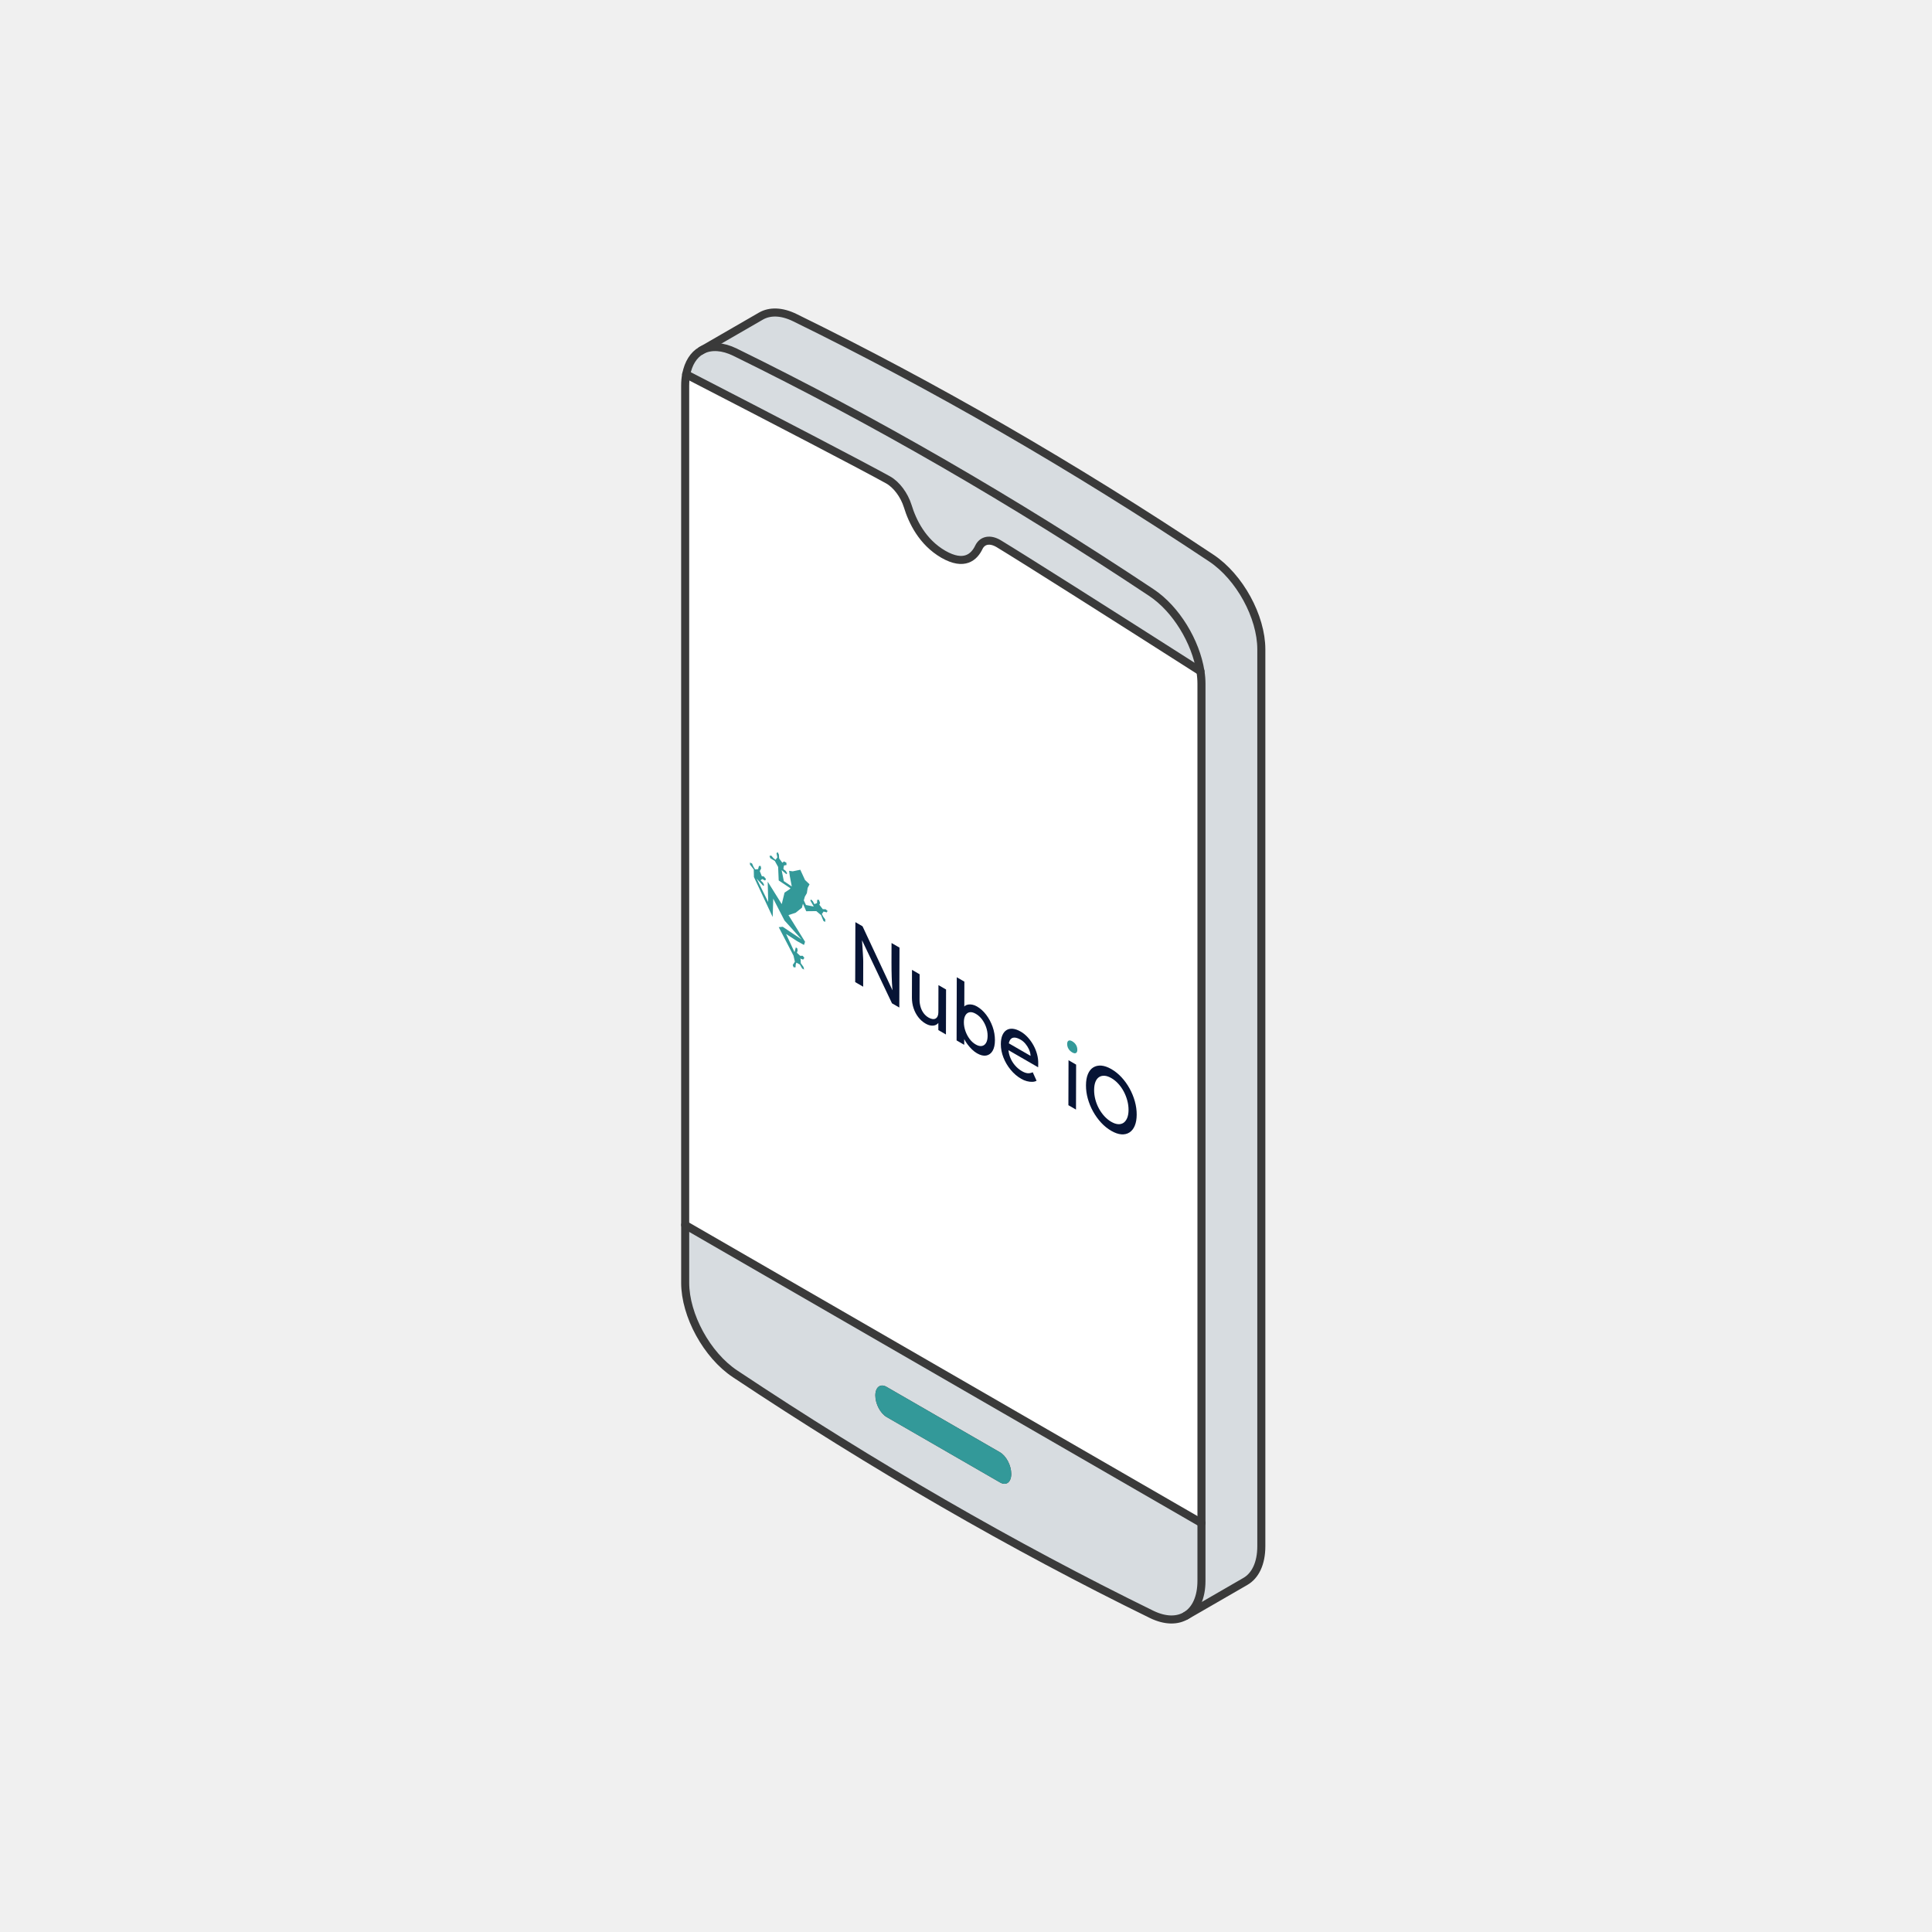
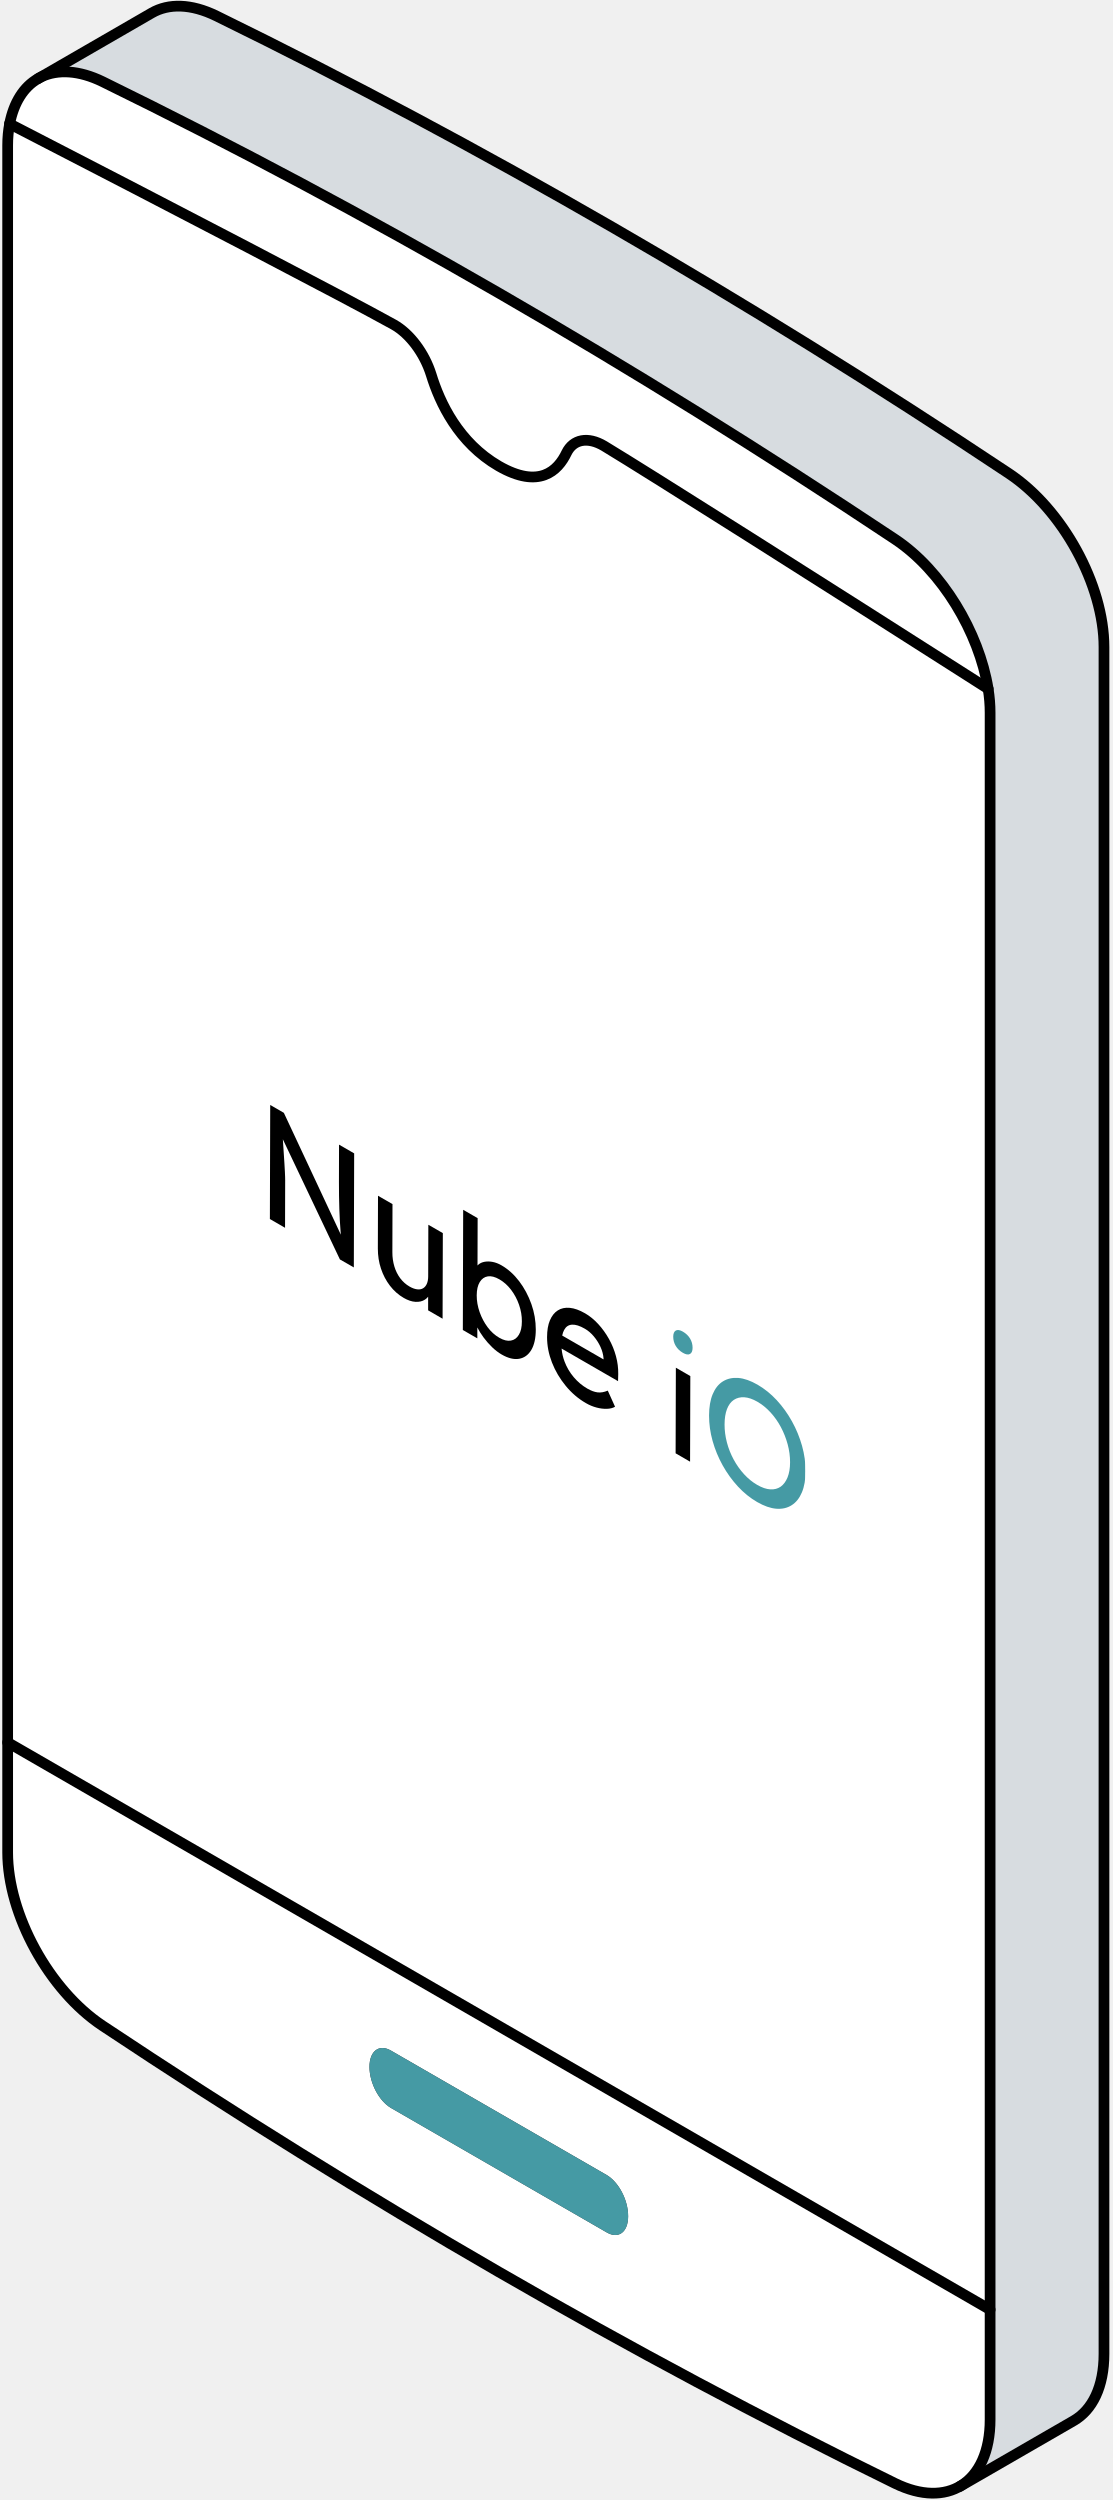
- <svg xmlns="http://www.w3.org/2000/svg" id="Nube_iO_Mobile_App_Launched" data-name="Nube iO Mobile App Launched" viewBox="0 0 1200 1200">
-   <defs>
-     <style>
-       .cls-1 {
-         fill: #399;
-       }
- 
-       .cls-2 {
-         stroke: #3a3a3a;
-         stroke-linecap: round;
-         stroke-linejoin: round;
-         stroke-width: 5px;
-       }
- 
-       .cls-2, .cls-3 {
-         fill: none;
-       }
- 
-       .cls-4 {
-         fill: #fff;
-       }
- 
-       .cls-5 {
-         fill: #d7dce0;
-       }
- 
-       .cls-6 {
-         clip-path: url(#clippath-1);
-       }
- 
-       .cls-7 {
-         isolation: isolate;
-       }
- 
-       .cls-8 {
-         fill: #373a3a;
-       }
- 
-       .cls-9 {
-         clip-path: url(#clippath);
-       }
- 
-       .cls-10 {
-         fill: #071435;
-       }
-     </style>
-     <clipPath id="clippath">
-       <polygon class="cls-3" points="465.68 585.09 465.86 519.32 706.11 658.03 705.92 723.8 465.68 585.09" />
-     </clipPath>
-     <clipPath id="clippath-1">
-       <polyline class="cls-3" points="465.86 519.32 706.11 658.03 705.92 723.8 465.68 585.09 465.86 519.32" />
-     </clipPath>
-   </defs>
-   <g>
-     <g>
-       <path class="cls-5" d="M783.44,403.29v557.11c0,10.69-3.76,18.3-9.91,21.84l-36.62,21.15-.03-.03c5.81-3.63,9.38-11.1,9.38-21.51V424.74c0-2.55-.21-5.15-.64-7.81-2.95-18.42-15.09-38.62-30.37-48.8-86.12-57.3-172.6-107.21-258.69-149.38-7.7-3.76-14.64-4.07-19.99-1.58-.19.11-.39.19-.55.3l36.6-21.15c5.48-3.16,12.84-3.07,21.09.97,86.12,42.16,172.6,92.07,258.72,149.38,17.5,11.65,31,36.35,31,56.61Z" />
-       <path class="cls-5" d="M746.26,945.98v35.88c0,10.41-3.57,17.88-9.38,21.51-5.54,3.46-13.09,3.49-21.62-.66-86.12-42.16-172.6-92.1-258.69-149.38-17.5-11.63-30.98-36.37-30.98-56.58v-35.9l320.67,185.14ZM628.11,915.5c0-2.63-.75-5.41-2.02-7.83-1.28-2.45-3.05-4.48-4.98-5.62l-70.4-40.61c-3.88-2.27-7.03.11-7.03,5.32,0,2.57.78,5.38,2.05,7.81,1.27,2.42,3.05,4.46,4.98,5.59l70.4,40.61c3.88,2.27,7-.11,7-5.26Z" />
-       <path class="cls-4" d="M746.26,424.74v521.24l-320.67-185.14V239.6c0-2.55.19-4.9.64-7.06,55.81,28.76,110.12,57.05,125.32,65.5,5.34,2.96,10.1,9.44,12.26,16.31,2.85,9.33,8.97,22.28,22.09,29.9,13.15,7.56,19.27,1.63,22.12-4.35,2.16-4.4,6.92-5.4,12.26-2.21,15.2,9.19,69.54,43.63,125.35,79.26.44,2.66.64,5.26.64,7.81Z" />
-       <path class="cls-5" d="M715.25,368.13c15.28,10.19,27.54,30.37,30.37,48.8-55.81-35.63-110.15-70.06-125.35-79.26-5.34-3.18-10.1-2.19-12.26,2.21-2.85,5.98-8.97,11.9-22.12,4.35-13.12-7.61-19.24-20.57-22.09-29.9-2.16-6.87-6.92-13.34-12.26-16.31-15.2-8.44-69.51-36.73-125.32-65.5,1.27-7,4.6-12.08,9.25-14.74.17-.14.36-.24.55-.32.17-.11.36-.19.55-.3,5.34-2.49,12.29-2.19,19.99,1.58,86.09,42.16,172.57,92.07,258.69,149.38Z" />
-       <path class="cls-8" d="M626.09,907.67c1.27,2.42,2.02,5.2,2.02,7.83,0,5.15-3.13,7.53-7,5.26l-70.4-40.61c-1.94-1.13-3.71-3.17-4.98-5.59-1.27-2.42-2.05-5.23-2.05-7.81,0-5.2,3.16-7.59,7.03-5.32l70.4,40.61c1.94,1.13,3.7,3.17,4.98,5.62Z" />
-     </g>
-     <g>
-       <path class="cls-2" d="M425.58,760.84v35.9c0,20.21,13.48,44.96,30.98,56.58,86.09,57.28,172.57,107.21,258.69,149.38,8.53,4.15,16.08,4.12,21.62.66,5.81-3.63,9.38-11.1,9.38-21.51V424.74c0-2.55-.21-5.15-.64-7.81-2.95-18.42-15.09-38.62-30.37-48.8-86.12-57.3-172.6-107.21-258.69-149.38-7.7-3.76-14.64-4.07-19.99-1.58-.19.11-.39.19-.55.3-.19.08-.39.18-.55.32-4.65,2.66-7.89,7.75-9.25,14.74-.42,2.16-.64,4.51-.64,7.06v521.24Z" />
-       <path class="cls-2" d="M745.62,416.94c-55.81-35.63-110.15-70.06-125.35-79.26-5.34-3.18-10.1-2.19-12.26,2.21-2.85,5.98-8.97,11.9-22.12,4.35-13.12-7.61-19.24-20.57-22.09-29.9-2.16-6.87-6.92-13.34-12.26-16.31-15.2-8.44-69.51-36.73-125.32-65.5,0-.06-.03-.06-.03-.06" />
-       <line class="cls-2" x1="746.26" y1="945.98" x2="425.58" y2="760.84" />
-       <path class="cls-1" d="M628.11,915.5c0-2.63-.75-5.41-2.02-7.83-1.28-2.45-3.05-4.48-4.98-5.62l-70.4-40.61c-3.88-2.27-7.03.11-7.03,5.32,0,2.57.78,5.38,2.05,7.81,1.27,2.42,3.05,4.46,4.98,5.59l70.4,40.61c3.88,2.27,7-.11,7-5.26Z" />
-       <path class="cls-2" d="M435.47,217.81l.55-.32,36.6-21.15c5.48-3.16,12.84-3.07,21.09.97,86.12,42.16,172.6,92.07,258.72,149.38,17.5,11.65,31,36.35,31,56.61v557.11c0,10.69-3.76,18.3-9.91,21.84l-37.15,21.45" />
-     </g>
-   </g>
-   <g class="cls-7">
-     <g class="cls-9">
-       <g class="cls-6">
-         <path class="cls-1" d="M482.98,529.2h-.02s-.65.83-.65.83l.51,2.49-1.1,1.54-1.33-1.08-1.37-1.58-1.11.26.56,1.4,2.77,1.68,1.93,3.49c.08.16.13.25.14.27l.36,8.36s4.54,3.04,7.29,4.88l-.41.51-3.25,2.17-1.75,7.14-8.71-13.94.3,12.66-7.16-14.51h.02s1.26,1.38,1.26,1.38l2.79,3.05.59-.43-.73-1.52-1.35-1.31-.18-.1,1.03-.86,1.81.94.55-.92-1.33-1.62-1.28-.19-1.24-3.15v-.03s.84-1.55.84-1.55l-.28-1.62-1.09.05-.52,1.97-1.86.13-1.02-1.66-.85-1.97-1.35-.64.02,1.26,2.36,3.05.11,4.71,11.65,24.85.35-11.55.14.4,6.84,13.29,10.61,11.77-11.71-7.85-2.47.23,9.17,17.69.85,3.77-1.34,2.05.53,1.39,1.23.06.1-1.72.43-1.22,2.18,1.23,1.38,2.42,1.23.68-.39-1.66-1.59-2.19-.08-.16-.11-2.29-.32-.59,1.87.69.78-1.05-1.01-1.33-1.61.02-1.81-1.69h-.01s-.18-.36-.18-.36h-.03s.46-1.15.46-1.15l-.24-1.49-.89-.49-.59,2.1-.23.8h-.01s-5.22-11.27-5.22-11.27l6.81,4.41,4.31,2.4.68-1.97-10.31-16.57c.1,0,4.44-1.45,4.44-1.45l3.93-3.15s.36-1.46.61-2.47l2.06,4.66,6.27-.07,2.96,2.52,1.44,3.58,1.07.64.13-1.49-1.27-1.72-.9-1.7,1.09-1.56,1.9.52v.03s.58-.93.58-.93l-1.26-1.06-1.73-.03-2.12-2.75.44-1.13-.73-1.96-1.06.03-.1,2.04-1.66.62-.95-1.8-1.13-1.09-.42.67,2.13,3.75h0s-4.85-.99-4.85-.99l-1.34-2.89.63-2.24,1.27-2.2.5-3.28,1.17-2.24-2.83-2.68-2.92-6.35-4.72.98-2.24-.32.45,3.3,1.22,6.42h0s-4.94-3.33-4.94-3.33l-1.36-6.84.13.11.57.5,2.26,1.95.47-.6-.88-1.44-1.33-1.01-.11-.59.38-1.8,1.53-.26-.05-1.42-1.51-.84-1.03.83-1.93-2.61-.05-.16-.15-2.32-.85-1.59" />
-         <path class="cls-10" d="M531.19,610v.02s0-.02,0-.02M558.7,588.58l-4.95-2.86-.03,12.24c0,1.56,0,3.08.03,4.55.03,1.48.06,2.89.1,4.24.04,1.37.1,2.66.17,3.89.07,1.24.15,2.4.24,3.5.03.33.05.65.08.97l-18.6-39.77-4.45-2.57-.11,37.23,4.95,2.86.04-15.49c0-.32,0-.69-.02-1.13-.02-.44-.04-.98-.07-1.66-.03-.67-.08-1.55-.15-2.64-.07-1.09-.17-2.43-.26-4-.08-1.14-.16-2.46-.26-3.97l18.62,39.21,4.55,2.62.11-37.24" />
-         <path class="cls-10" d="M571.19,605.13l-4.73-2.73-.05,17.24c0,2.3.33,4.49,1.02,6.55.69,2.07,1.66,3.93,2.93,5.58,1.27,1.65,2.76,2.98,4.47,3.96h-.01c1.39.8,2.66,1.23,3.86,1.3,1.2.07,2.24-.16,3.11-.73.4-.26.74-.57,1.03-.94v4.45s4.72,2.73,4.72,2.73l.08-27.94-4.73-2.73-.05,16.82c0,.99-.16,1.83-.46,2.5-.31.67-.73,1.15-1.27,1.45-.53.3-1.17.4-1.91.3-.74-.09-1.54-.38-2.43-.89-1.2-.69-2.21-1.59-3.06-2.72-.83-1.12-1.48-2.4-1.91-3.85s-.66-2.99-.65-4.62l.04-15.75" />
-         <path class="cls-10" d="M606.04,648.75c-1.44-.83-2.71-1.97-3.81-3.45-1.1-1.48-1.96-3.11-2.6-4.92-.63-1.8-.96-3.67-.95-5.48s.34-3.25.98-4.31c.65-1.07,1.52-1.69,2.62-1.87,1.11-.18,2.38.15,3.82.98s2.71,1.97,3.81,3.42c1.11,1.47,1.97,3.09,2.59,4.88.62,1.8.93,3.56.92,5.41s-.33,3.31-.98,4.37c-.64,1.08-1.51,1.71-2.62,1.9-1.1.2-2.36-.11-3.76-.92h-.01M599,609.72l-4.73-2.73-.11,39.23,4.73,2.73v-3.55c.56,1.08,1.23,2.16,2.04,3.26.85,1.14,1.78,2.2,2.8,3.19,1.03.99,2.06,1.77,3.1,2.37,2.11,1.22,4.01,1.69,5.69,1.4,1.68-.29,3.02-1.26,3.99-2.89.97-1.64,1.46-3.87,1.46-6.66s-.47-5.58-1.44-8.32c-.98-2.75-2.31-5.23-3.98-7.44-1.68-2.21-3.61-3.95-5.78-5.2-.98-.57-1.95-.93-2.89-1.11-.96-.18-1.83-.19-2.65-.04-.81.16-1.48.46-2,.93-.1.08-.19.18-.28.27l.04-15.42" />
-         <path class="cls-10" d="M626.59,648.03c.15-.72.36-1.34.64-1.84.58-1.08,1.44-1.65,2.57-1.72,1.14-.07,2.53.37,4.19,1.33,1.05.6,2,1.42,2.89,2.46.89,1.05,1.62,2.2,2.2,3.45.58,1.27.91,2.51,1,3.73v.37s-13.48-7.78-13.48-7.78M633.99,640.75c-1.77-1.02-3.42-1.62-4.94-1.76-1.52-.14-2.82.14-3.91.84-1.1.7-1.95,1.78-2.57,3.24-.62,1.45-.92,3.29-.93,5.48,0,2.77.53,5.53,1.6,8.28,1.08,2.76,2.58,5.3,4.49,7.62,1.91,2.33,4.11,4.21,6.58,5.63h0c1.13.66,2.29,1.14,3.47,1.45,1.18.32,2.3.45,3.36.42,1.06-.03,1.96-.25,2.69-.68l-2.37-5.26c-1.2.51-2.32.7-3.34.57-1.04-.13-2.14-.55-3.33-1.23-1.68-.97-3.17-2.22-4.45-3.74-1.29-1.53-2.28-3.21-2.98-5.06-.53-1.39-.85-2.81-.98-4.27l18.43,10.64.06-2.31c.03-1.94-.21-3.89-.74-5.84-.53-1.97-1.29-3.83-2.28-5.61-1-1.79-2.16-3.41-3.5-4.87-1.35-1.47-2.8-2.65-4.36-3.55" />
-         <polyline class="cls-10" points="668.4 661.26 663.68 658.53 663.6 686.46 668.32 689.19 668.4 661.26" />
-         <path class="cls-1" d="M666.01,646.77c-.98-.56-1.75-.69-2.32-.38-.56.31-.85.98-.86,2.01,0,1.09.28,2.11.82,3.02.55.92,1.33,1.67,2.33,2.25s1.75.69,2.31.38c.57-.31.85-.98.86-2,0-1.1-.27-2.11-.82-3.03s-1.36-1.69-2.33-2.25" />
-         <path class="cls-10" d="M690.23,696.78c-1.56-.9-2.99-2.07-4.29-3.49-1.31-1.43-2.43-3.02-3.39-4.78-.95-1.76-1.7-3.63-2.21-5.6s-.77-3.89-.76-5.88.27-3.65.79-5c.52-1.36,1.27-2.35,2.23-3,.97-.64,2.11-.93,3.41-.85,1.3.07,2.74.57,4.29,1.46s2.99,2.07,4.29,3.49c1.31,1.43,2.43,3.03,3.37,4.79.94,1.77,1.68,3.64,2.21,5.6.53,1.96.79,3.92.79,5.86s-.28,3.6-.82,4.94c-.54,1.34-1.29,2.35-2.23,3.03-.96.66-2.08.97-3.39.89-1.3-.07-2.74-.57-4.29-1.46M690.32,664.06c-2.26-1.3-4.36-2.04-6.27-2.19-1.91-.14-3.59.24-5.02,1.13-1.43.89-2.54,2.29-3.32,4.16s-1.18,4.2-1.19,6.96.37,5.54,1.15,8.31c.78,2.78,1.88,5.44,3.29,7.98,1.42,2.55,3.09,4.85,4.99,6.91,1.91,2.06,4,3.74,6.26,5.05s4.36,2.04,6.27,2.19c1.91.14,3.59-.24,5.02-1.16,1.43-.91,2.54-2.31,3.32-4.18.79-1.87,1.19-4.18,1.2-6.91s-.37-5.48-1.15-8.26c-.78-2.77-1.87-5.45-3.28-7.99-1.42-2.57-3.09-4.88-4.99-6.94-1.91-2.06-4-3.74-6.26-5.05" />
-       </g>
+ <svg xmlns="http://www.w3.org/2000/svg" width="363" height="816" viewBox="0 0 363 816" fill="none">
+   <path d="M360.349 211.18V768.29C360.349 778.98 356.589 786.59 350.439 790.13L313.819 811.28L313.789 811.25C319.599 807.62 323.169 800.15 323.169 789.74V232.64C323.169 230.09 322.959 227.49 322.529 224.83C319.579 206.41 307.439 186.21 292.159 176.03C206.049 118.72 119.569 68.81 33.48 26.65C25.779 22.89 18.84 22.58 13.489 25.07C13.3 25.18 13.1 25.26 12.94 25.37L49.529 4.23C55.01 1.07 62.37 1.16 70.62 5.2C156.739 47.36 243.219 97.27 329.339 154.58C346.839 166.23 360.339 190.93 360.339 211.19L360.349 211.18Z" fill="#D7DCE0" />
+   <path d="M323.17 753.87V789.75C323.17 800.16 319.6 807.63 313.79 811.26C308.25 814.72 300.7 814.75 292.17 810.6C206.05 768.44 119.57 718.5 33.48 661.22C15.98 649.59 2.5 624.85 2.5 604.64V568.74L323.17 753.88V753.87ZM205.03 723.39C205.03 720.76 204.28 717.98 203.01 715.56C201.73 713.11 199.96 711.08 198.03 709.94L127.63 669.33C123.75 667.06 120.6 669.44 120.6 674.65C120.6 677.22 121.38 680.03 122.65 682.46C123.92 684.88 125.7 686.92 127.63 688.05L198.03 728.66C201.91 730.93 205.03 728.55 205.03 723.4V723.39Z" fill="white" />
+   <path d="M323.17 232.639V753.879L2.5 568.729V47.499C2.5 44.95 2.69 42.599 3.14 40.44C58.95 69.2 113.26 97.49 128.46 105.939C133.8 108.899 138.56 115.379 140.72 122.249C143.57 131.579 149.69 144.529 162.81 152.149C175.96 159.709 182.08 153.779 184.93 147.799C187.09 143.399 191.85 142.399 197.19 145.589C212.39 154.779 266.73 189.219 322.54 224.849C322.98 227.509 323.18 230.109 323.18 232.659L323.17 232.639Z" fill="white" />
+   <path d="M292.171 176.029C307.451 186.219 319.711 206.399 322.541 224.829C266.731 189.199 212.391 154.769 197.191 145.569C191.851 142.389 187.091 143.379 184.931 147.779C182.081 153.759 175.961 159.679 162.811 152.129C149.691 144.519 143.571 131.559 140.721 122.229C138.561 115.359 133.801 108.889 128.461 105.919C113.261 97.479 58.951 69.189 3.141 40.419C4.411 33.419 7.741 28.34 12.391 25.68C12.561 25.54 12.751 25.439 12.941 25.36C13.111 25.25 13.301 25.169 13.491 25.059C18.831 22.57 25.781 22.869 33.481 26.64C119.571 68.799 206.051 118.709 292.171 176.019V176.029Z" fill="white" />
+   <path d="M203 715.56C204.27 717.98 205.02 720.76 205.02 723.39C205.02 728.54 201.89 730.92 198.02 728.65L127.62 688.04C125.68 686.91 123.91 684.87 122.64 682.45C121.37 680.03 120.59 677.22 120.59 674.64C120.59 669.44 123.75 667.05 127.62 669.32L198.02 709.93C199.96 711.06 201.72 713.1 203 715.55V715.56Z" fill="#373A3A" />
+   <path d="M2.5 568.729V604.63C2.5 624.84 15.98 649.59 33.48 661.21C119.57 718.49 206.05 768.42 292.17 810.59C300.7 814.74 308.25 814.71 313.79 811.25C319.6 807.62 323.17 800.15 323.17 789.74V232.64C323.17 230.09 322.96 227.49 322.53 224.83C319.58 206.41 307.44 186.21 292.16 176.03C206.05 118.72 119.57 68.809 33.48 26.649C25.78 22.89 18.84 22.579 13.49 25.07C13.3 25.18 13.1 25.259 12.94 25.369C12.75 25.45 12.55 25.549 12.39 25.689C7.74 28.349 4.5 33.44 3.14 40.429C2.72 42.59 2.5 44.94 2.5 47.489V568.729Z" stroke="black" stroke-width="3.5" stroke-linecap="round" stroke-linejoin="round" />
+   <path d="M322.539 224.83C266.729 189.2 212.389 154.77 197.189 145.57C191.849 142.39 187.089 143.38 184.929 147.78C182.079 153.76 175.959 159.68 162.809 152.13C149.689 144.52 143.569 131.56 140.719 122.23C138.559 115.36 133.799 108.89 128.459 105.92C113.259 97.48 58.949 69.19 3.139 40.42C3.139 40.36 3.109 40.36 3.109 40.36" stroke="black" stroke-width="3.5" stroke-linecap="round" stroke-linejoin="round" />
+   <path d="M323.17 753.87L2.5 568.729" stroke="black" stroke-width="3.5" stroke-linecap="round" stroke-linejoin="round" />
+   <path d="M205.03 723.39C205.03 720.76 204.28 717.98 203.01 715.56C201.73 713.11 199.96 711.08 198.03 709.94L127.63 669.33C123.75 667.06 120.6 669.44 120.6 674.65C120.6 677.22 121.38 680.03 122.65 682.46C123.92 684.88 125.7 686.92 127.63 688.05L198.03 728.66C201.91 730.93 205.03 728.55 205.03 723.4V723.39Z" fill="#459AA4" />
+   <path d="M12.381 25.7L12.931 25.38L49.531 4.23C55.011 1.07 62.371 1.16 70.621 5.2C156.741 47.36 243.221 97.27 329.341 154.58C346.841 166.23 360.341 190.93 360.341 211.19V768.3C360.341 778.99 356.581 786.6 350.431 790.14L313.281 811.59" stroke="black" stroke-width="3.5" stroke-linecap="round" stroke-linejoin="round" />
+   <mask id="mask0_936_4287" style="mask-type:luminance" maskUnits="userSpaceOnUse" x="22" y="307" width="242" height="205">
+     <path d="M22.59 372.979L22.78 307.209L263.03 445.919L262.84 511.689L22.59 372.979Z" fill="white" />
+   </mask>
+   <g mask="url(#mask0_936_4287)">
+     <mask id="mask1_936_4287" style="mask-type:luminance" maskUnits="userSpaceOnUse" x="22" y="307" width="242" height="205">
+       <path d="M22.78 307.209L263.03 445.919L262.84 511.689L22.59 372.979L22.78 307.209Z" fill="white" />
+     </mask>
+     <g mask="url(#mask1_936_4287)">
+       <path d="M115.61 376.47L110.66 373.61L110.63 385.85C110.63 387.41 110.63 388.93 110.66 390.4C110.69 391.88 110.72 393.29 110.76 394.64C110.8 396.01 110.86 397.3 110.93 398.53C111 399.77 111.08 400.93 111.17 402.03C111.2 402.36 111.22 402.68 111.25 403L92.65 363.23L88.2 360.66L88.09 397.89L93.04 400.75L93.08 385.26C93.08 384.94 93.08 384.57 93.06 384.13C93.04 383.69 93.02 383.15 92.99 382.47C92.96 381.8 92.91 380.92 92.84 379.83C92.77 378.74 92.67 377.4 92.58 375.83C92.5 374.69 92.42 373.37 92.32 371.86L110.94 411.07L115.49 413.69L115.6 376.45" fill="black" />
+       <path d="M128.11 393.02L123.38 390.29L123.33 407.53C123.33 409.83 123.66 412.02 124.35 414.08C125.04 416.15 126.01 418.01 127.28 419.66C128.55 421.31 130.04 422.64 131.75 423.62H131.74C133.13 424.42 134.4 424.85 135.6 424.92C136.8 424.99 137.84 424.76 138.71 424.19C139.11 423.93 139.45 423.62 139.74 423.25V427.7L144.46 430.43L144.54 402.49L139.81 399.76L139.76 416.58C139.76 417.57 139.6 418.41 139.3 419.08C138.99 419.75 138.57 420.23 138.03 420.53C137.5 420.83 136.86 420.93 136.12 420.83C135.38 420.74 134.58 420.45 133.69 419.94C132.49 419.25 131.48 418.35 130.63 417.22C129.8 416.1 129.15 414.82 128.72 413.37C128.29 411.92 128.06 410.38 128.07 408.75L128.11 393" fill="black" />
+       <path d="M162.96 436.64C161.52 435.81 160.25 434.67 159.15 433.19C158.05 431.71 157.19 430.08 156.55 428.27C155.92 426.47 155.59 424.6 155.6 422.79C155.61 420.98 155.94 419.54 156.58 418.48C157.23 417.41 158.1 416.79 159.2 416.61C160.31 416.43 161.58 416.76 163.02 417.59C164.46 418.42 165.73 419.56 166.83 421.01C167.94 422.48 168.8 424.1 169.42 425.89C170.04 427.69 170.35 429.45 170.34 431.3C170.34 433.16 170.01 434.61 169.36 435.67C168.72 436.75 167.85 437.38 166.74 437.57C165.64 437.77 164.38 437.46 162.98 436.65H162.97M155.91 397.61L151.18 394.88L151.07 434.11L155.8 436.84V433.29C156.36 434.37 157.03 435.45 157.84 436.55C158.69 437.69 159.62 438.75 160.64 439.74C161.67 440.73 162.7 441.51 163.74 442.11C165.85 443.33 167.75 443.8 169.43 443.51C171.11 443.22 172.45 442.25 173.42 440.62C174.39 438.98 174.88 436.75 174.88 433.96C174.88 431.16 174.41 428.38 173.44 425.64C172.46 422.89 171.13 420.41 169.46 418.2C167.78 415.99 165.85 414.25 163.68 413C162.7 412.43 161.73 412.07 160.79 411.89C159.83 411.71 158.96 411.7 158.14 411.85C157.33 412.01 156.66 412.31 156.14 412.78C156.04 412.86 155.95 412.96 155.86 413.05L155.9 397.63" fill="black" />
+       <path d="M183.501 435.93C183.651 435.21 183.861 434.59 184.141 434.09C184.721 433.01 185.581 432.44 186.711 432.37C187.851 432.3 189.241 432.74 190.901 433.7C191.951 434.3 192.901 435.12 193.791 436.16C194.681 437.21 195.411 438.36 195.991 439.61C196.571 440.88 196.901 442.12 196.991 443.34V443.71L183.511 435.93M190.911 428.64C189.141 427.62 187.491 427.02 185.971 426.88C184.451 426.74 183.151 427.02 182.061 427.72C180.961 428.42 180.111 429.5 179.491 430.96C178.871 432.41 178.571 434.25 178.561 436.44C178.561 439.21 179.091 441.97 180.161 444.72C181.241 447.48 182.741 450.02 184.651 452.34C186.561 454.67 188.761 456.55 191.231 457.97C192.361 458.63 193.521 459.11 194.701 459.42C195.881 459.74 197.001 459.87 198.061 459.84C199.121 459.81 200.021 459.59 200.751 459.16L198.381 453.9C197.181 454.41 196.061 454.6 195.041 454.47C194.001 454.34 192.901 453.92 191.711 453.24C190.031 452.27 188.541 451.02 187.261 449.5C185.971 447.97 184.981 446.29 184.281 444.44C183.751 443.05 183.431 441.63 183.301 440.17L201.731 450.81L201.791 448.5C201.821 446.56 201.581 444.61 201.051 442.66C200.521 440.69 199.761 438.83 198.771 437.05C197.771 435.26 196.611 433.64 195.271 432.18C193.921 430.71 192.471 429.53 190.911 428.63" fill="black" />
+       <path d="M225.32 449.15L220.6 446.42L220.52 474.36L225.24 477.09L225.32 449.15Z" fill="black" />
+       <path d="M222.92 434.659C221.94 434.099 221.17 433.969 220.6 434.279C220.04 434.589 219.75 435.259 219.74 436.289C219.74 437.379 220.02 438.399 220.56 439.309C221.11 440.229 221.89 440.979 222.89 441.559C223.89 442.139 224.64 442.249 225.2 441.939C225.77 441.629 226.05 440.959 226.06 439.939C226.06 438.839 225.79 437.829 225.24 436.909C224.69 435.989 223.88 435.219 222.91 434.659" fill="#459AA4" />
+       <path d="M247.149 484.67C245.589 483.77 244.159 482.6 242.859 481.18C241.549 479.75 240.429 478.16 239.469 476.4C238.519 474.64 237.769 472.77 237.259 470.8C236.749 468.83 236.489 466.91 236.499 464.92C236.509 462.93 236.769 461.27 237.289 459.92C237.809 458.56 238.559 457.57 239.519 456.92C240.489 456.28 241.629 455.99 242.929 456.07C244.229 456.14 245.669 456.64 247.219 457.53C248.769 458.42 250.209 459.6 251.509 461.02C252.819 462.45 253.939 464.05 254.879 465.81C255.819 467.58 256.559 469.45 257.089 471.41C257.619 473.37 257.879 475.33 257.879 477.27C257.879 479.22 257.599 480.87 257.059 482.21C256.519 483.55 255.769 484.56 254.829 485.24C253.869 485.9 252.749 486.21 251.439 486.13C250.139 486.06 248.699 485.56 247.149 484.67ZM247.239 451.95C244.979 450.65 242.879 449.91 240.969 449.76C239.059 449.62 237.379 450 235.949 450.89C234.519 451.78 233.409 453.18 232.629 455.05C231.839 456.92 231.449 459.25 231.439 462.01C231.439 464.78 231.809 467.55 232.589 470.32C233.369 473.1 234.469 475.76 235.879 478.3C237.299 480.85 238.969 483.15 240.869 485.21C242.779 487.27 244.869 488.95 247.129 490.26C249.389 491.56 251.489 492.3 253.399 492.45C255.309 492.59 256.989 492.21 258.419 491.29C259.849 490.38 260.959 488.98 261.739 487.11C262.529 485.24 262.929 482.93 262.939 480.2C262.939 477.48 262.569 474.72 261.789 471.94C261.009 469.17 259.919 466.49 258.509 463.95C257.089 461.38 255.419 459.07 253.519 457.01C251.609 454.95 249.519 453.27 247.259 451.96" fill="#459AA4" />
    </g>
  </g>
</svg>
